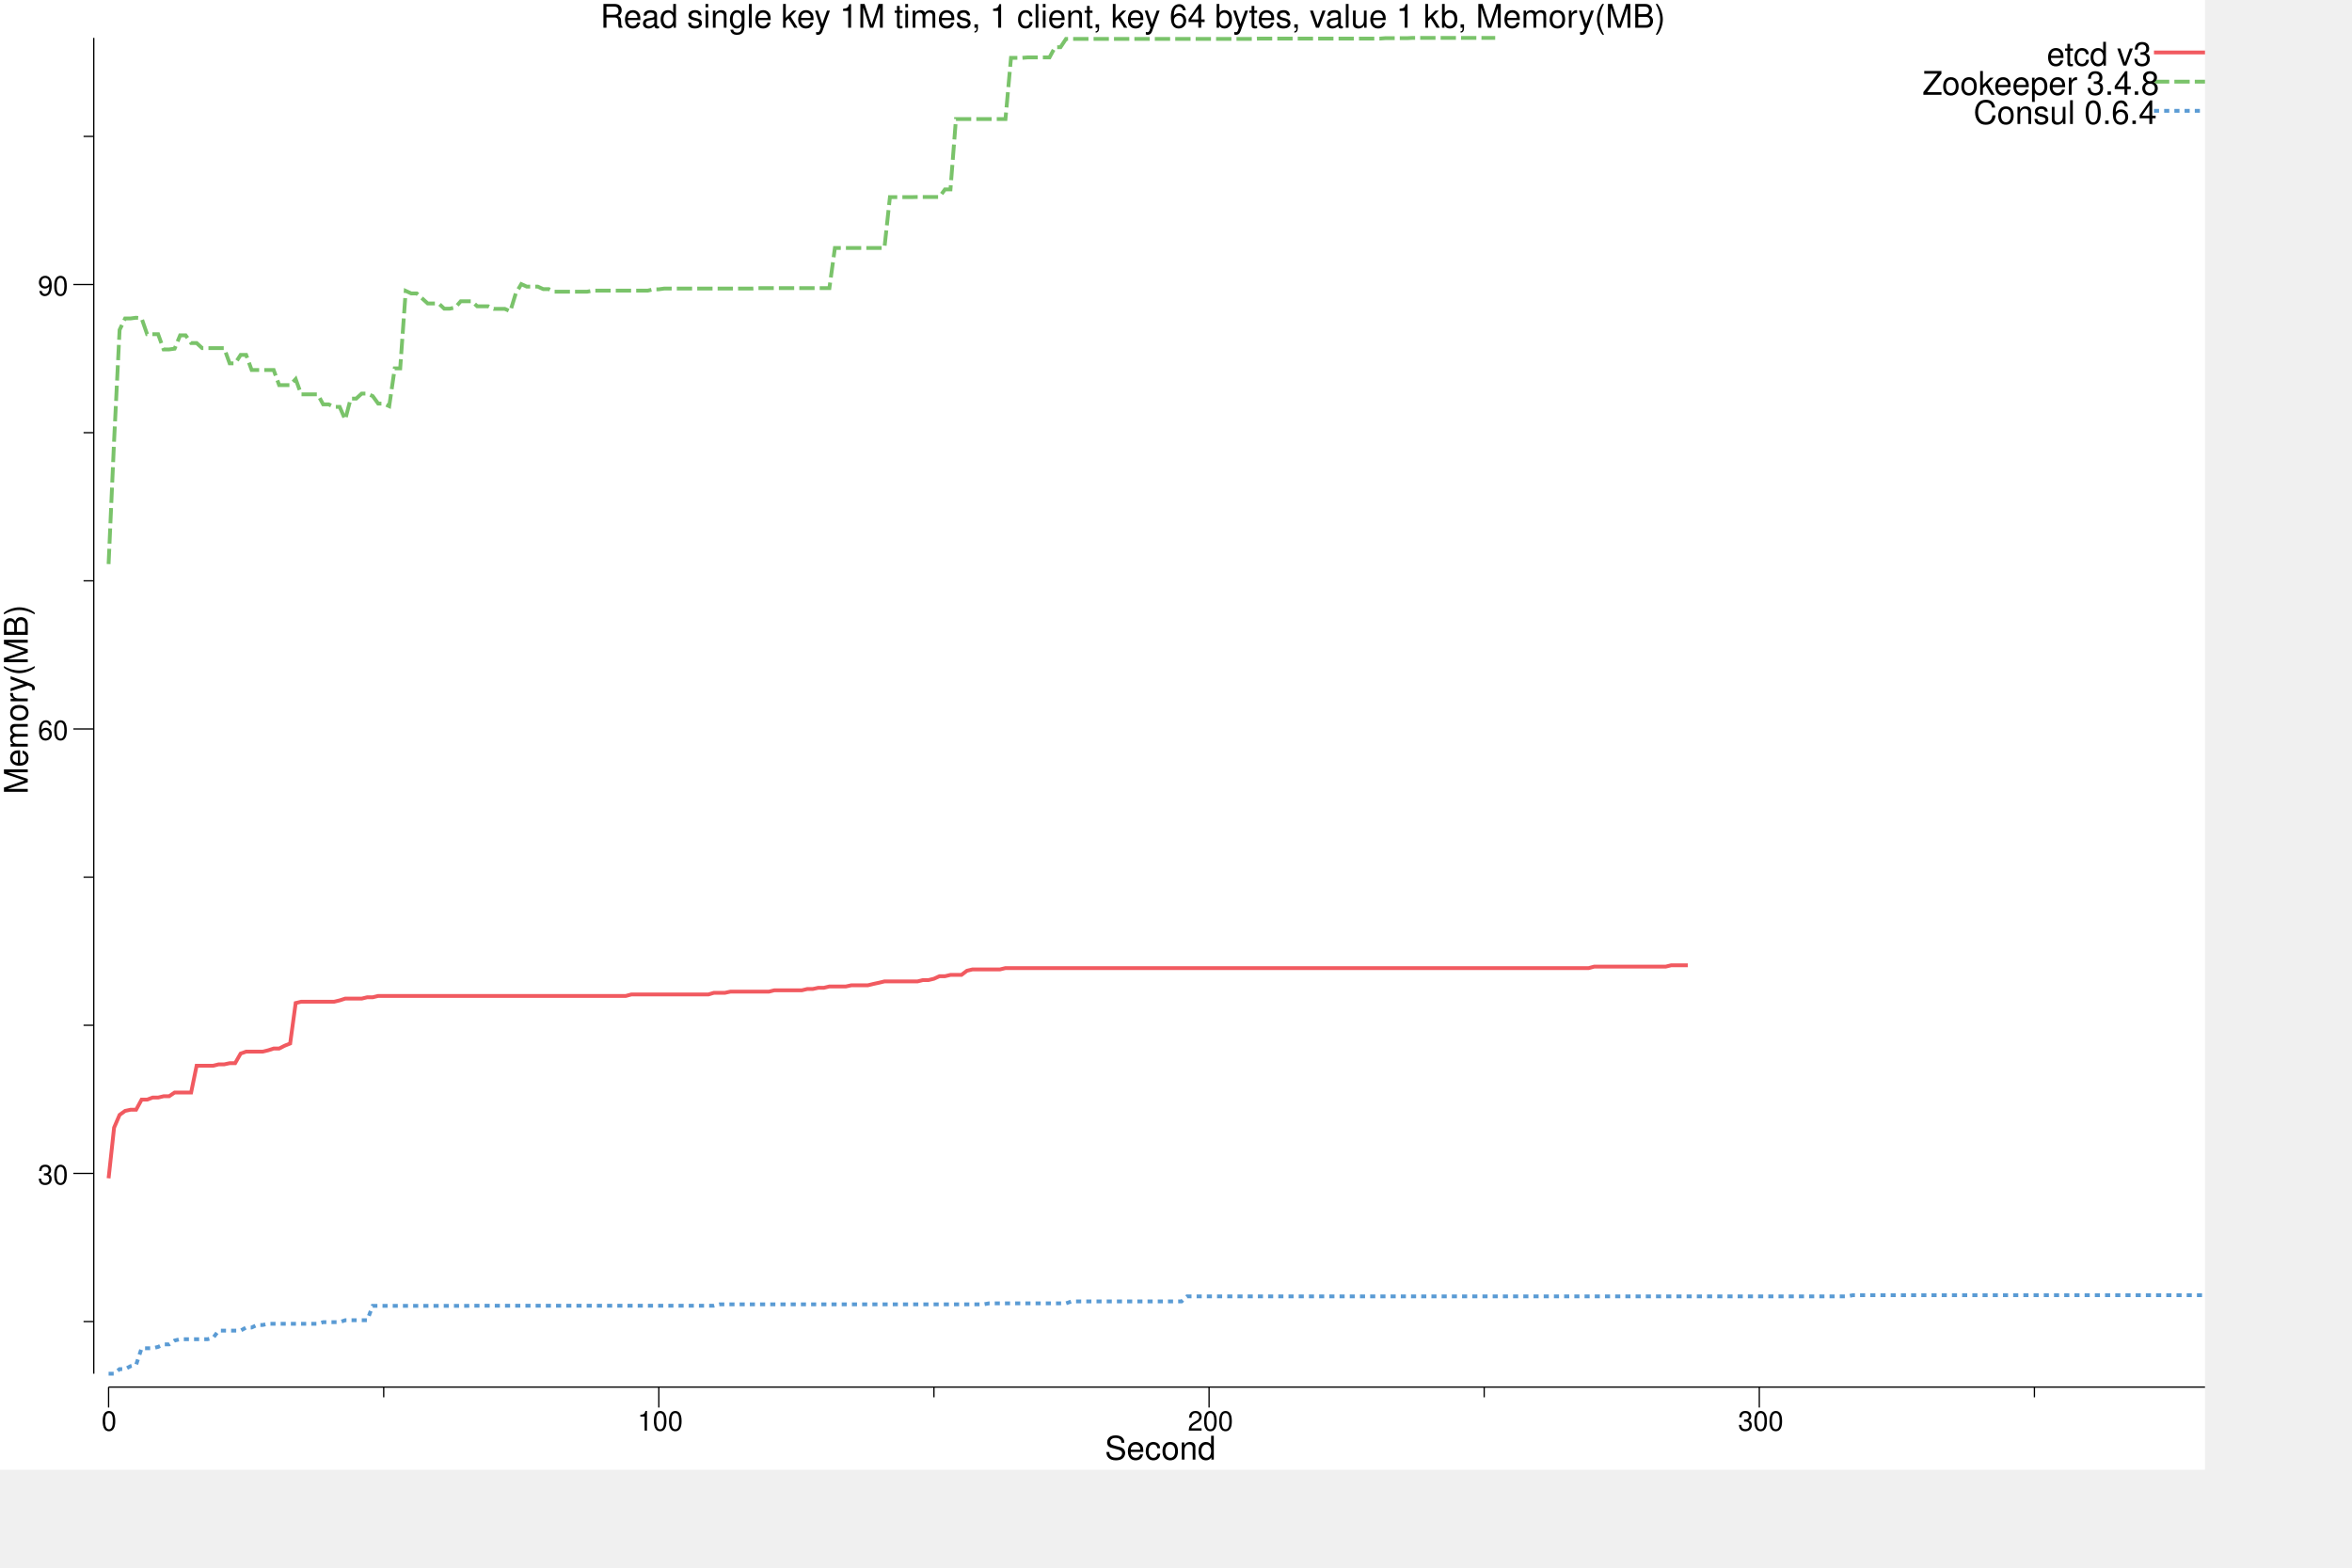
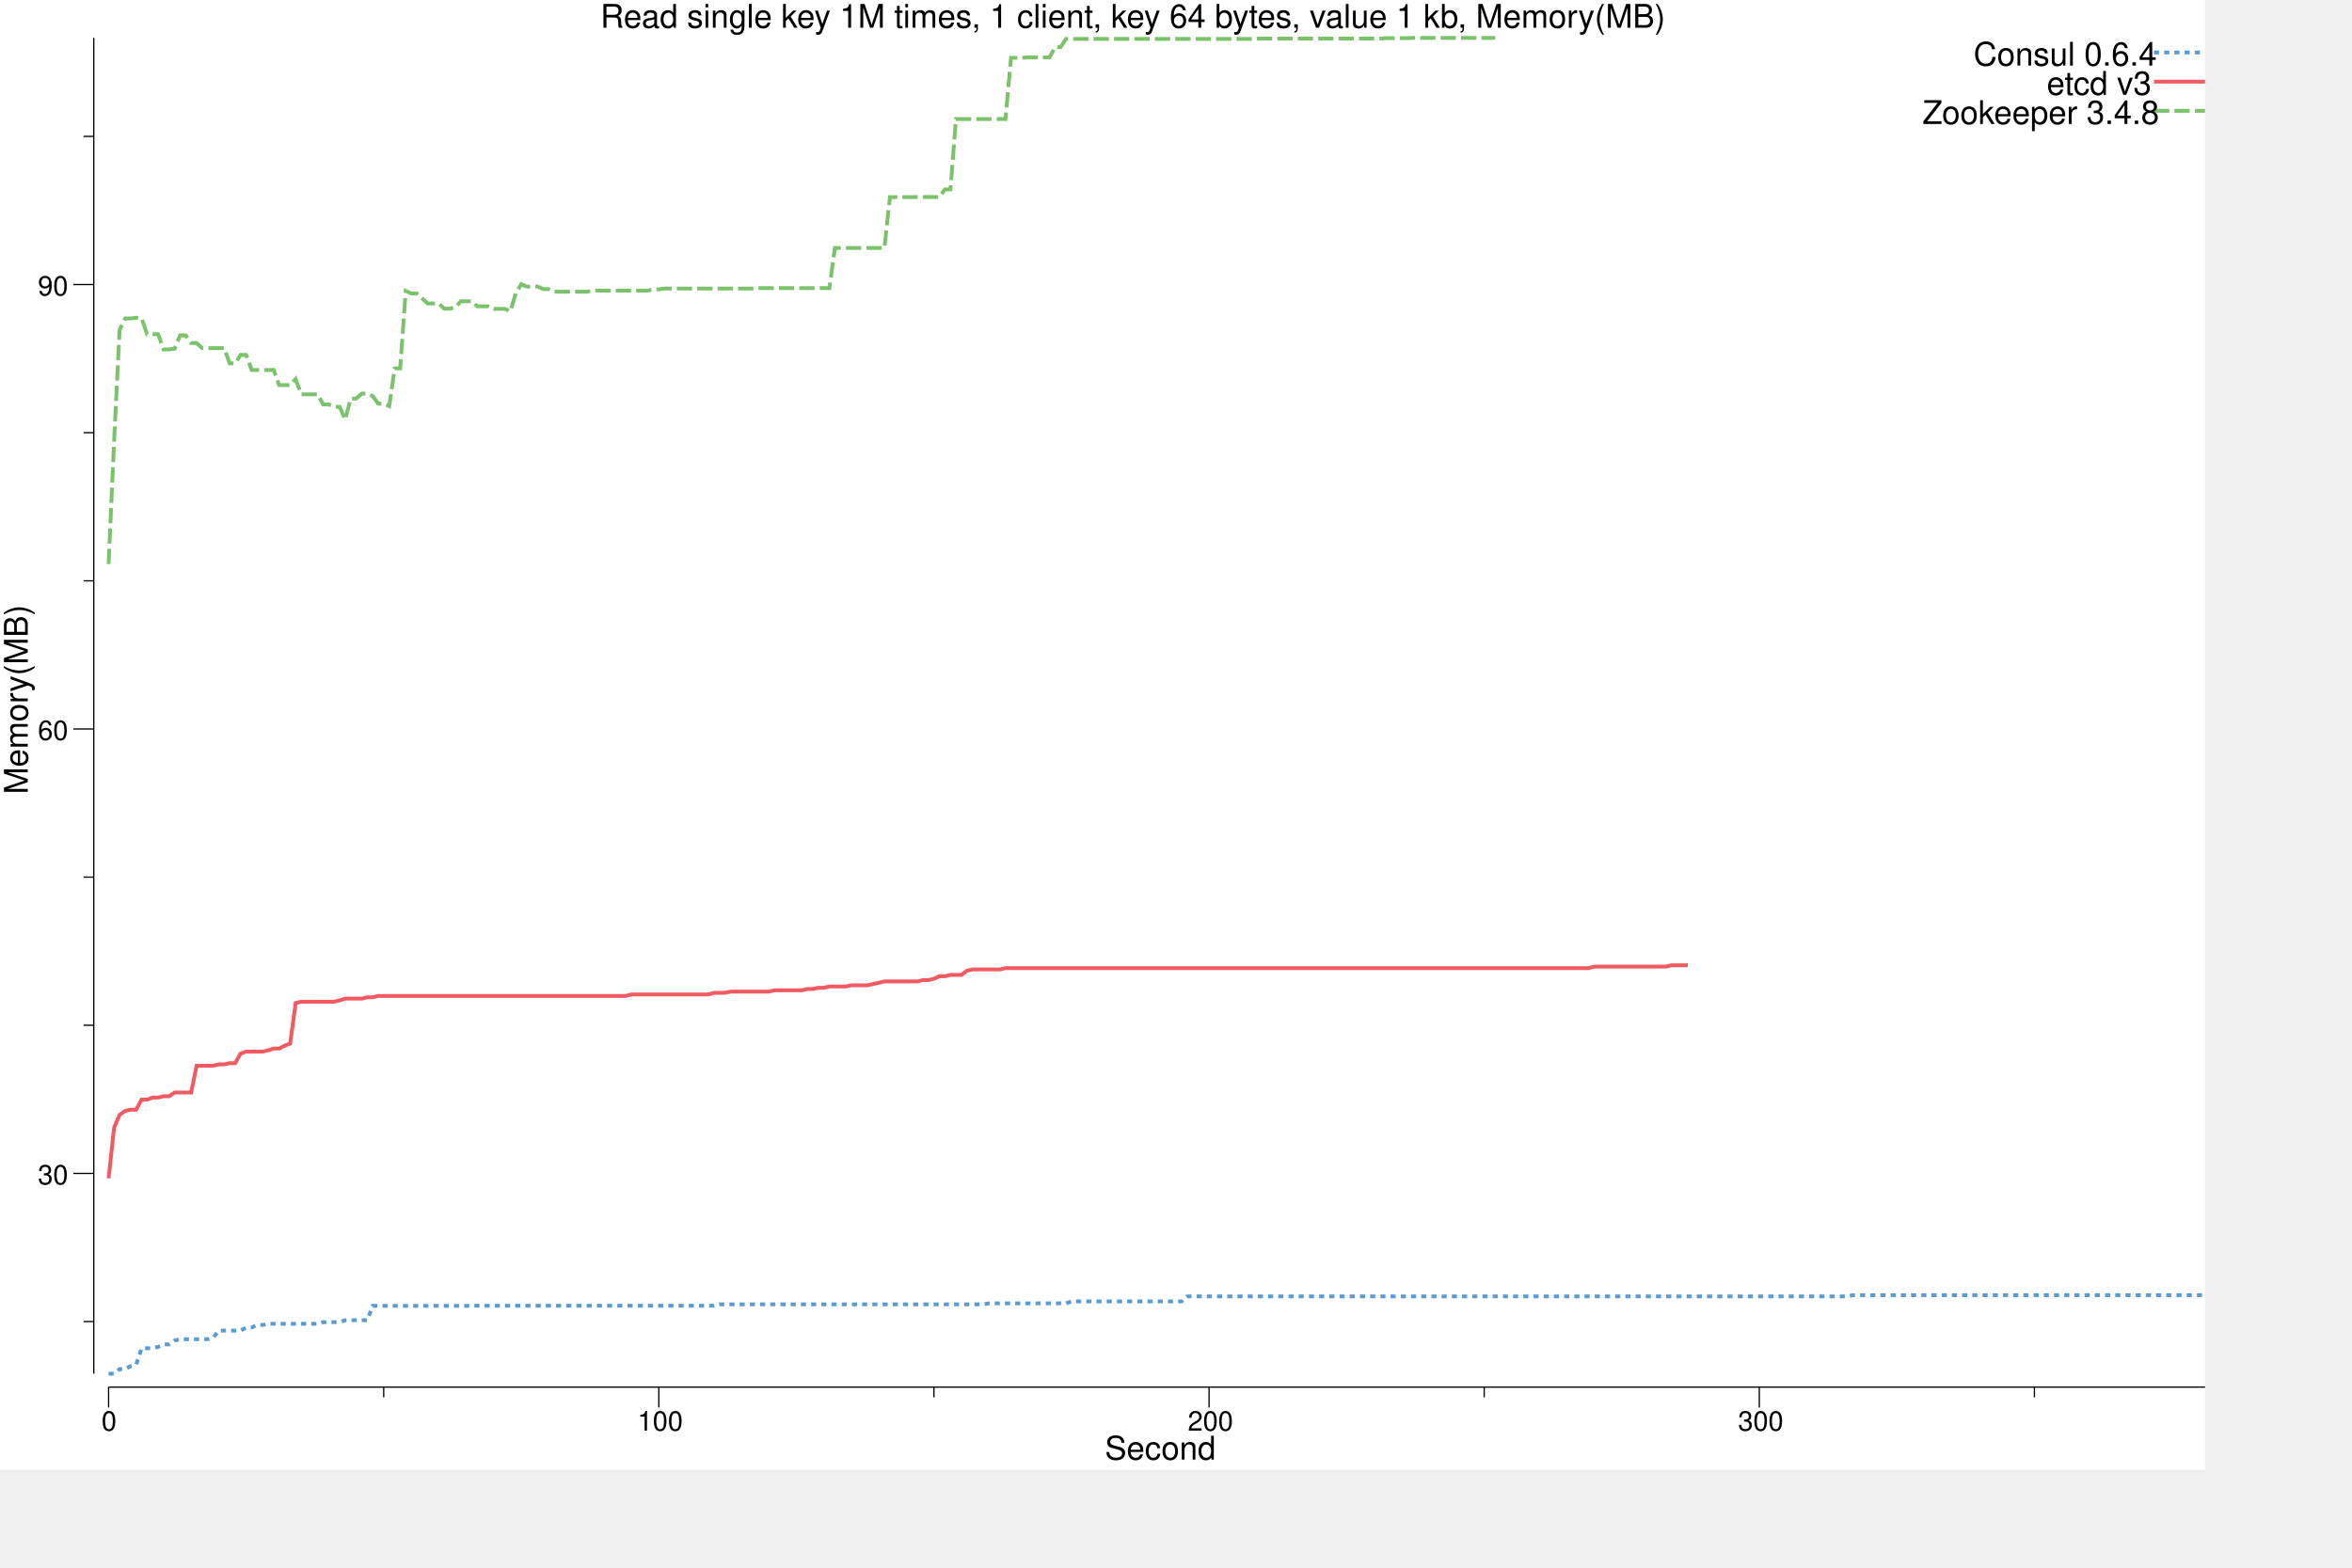
<svg xmlns="http://www.w3.org/2000/svg" width="12in" height="8in">
  <g transform="scale(1, -1) translate(0, -720)">
    <path d="M0,0L1080,0L1080,720L0,720Z" style="fill:#FFFFFF" />
    <text x="294.08" y="-706.41" transform="scale(1, -1)" style="font-family:Helvetica;font-weight:normal;font-style:normal;font-size:12pt">Read single key 1M times, 1 client, key 64 bytes, value 1 kb, Memory(MB)</text>
    <text x="541.16" y="-4.965" transform="scale(1, -1)" style="font-family:Helvetica;font-weight:normal;font-style:normal;font-size:12pt">Second</text>
    <text x="49.712" y="-19.142" transform="scale(1, -1)" style="font-family:Helvetica;font-weight:normal;font-style:normal;font-size:10pt">0</text>
    <text x="312.27" y="-19.142" transform="scale(1, -1)" style="font-family:Helvetica;font-weight:normal;font-style:normal;font-size:10pt">100</text>
    <text x="581.77" y="-19.142" transform="scale(1, -1)" style="font-family:Helvetica;font-weight:normal;font-style:normal;font-size:10pt">200</text>
    <text x="851.28" y="-19.142" transform="scale(1, -1)" style="font-family:Helvetica;font-weight:normal;font-style:normal;font-size:10pt">300</text>
    <path d="M53.188,30.467L53.188,40.467" style="fill:none;stroke:#000000;stroke-width:0.625" />
    <path d="M322.69,30.467L322.69,40.467" style="fill:none;stroke:#000000;stroke-width:0.625" />
    <path d="M592.2,30.467L592.2,40.467" style="fill:none;stroke:#000000;stroke-width:0.625" />
    <path d="M861.7,30.467L861.7,40.467" style="fill:none;stroke:#000000;stroke-width:0.625" />
    <path d="M187.94,35.468L187.94,40.467" style="fill:none;stroke:#000000;stroke-width:0.625" />
    <path d="M457.44,35.468L457.44,40.467" style="fill:none;stroke:#000000;stroke-width:0.625" />
    <path d="M726.95,35.468L726.95,40.467" style="fill:none;stroke:#000000;stroke-width:0.625" />
    <path d="M996.45,35.468L996.45,40.467" style="fill:none;stroke:#000000;stroke-width:0.625" />
    <path d="M53.188,40.467L1080,40.467" style="fill:none;stroke:#000000;stroke-width:0.625" />
    <g transform="rotate(90)">
      <text x="330.91" y="13.59" transform="scale(1, -1)" style="font-family:Helvetica;font-weight:normal;font-style:normal;font-size:12pt">Memory(MB)</text>
    </g>
    <text x="18.555" y="-139.78" transform="scale(1, -1)" style="font-family:Helvetica;font-weight:normal;font-style:normal;font-size:10pt">30</text>
    <text x="18.555" y="-357.51" transform="scale(1, -1)" style="font-family:Helvetica;font-weight:normal;font-style:normal;font-size:10pt">60</text>
    <text x="18.555" y="-575.24" transform="scale(1, -1)" style="font-family:Helvetica;font-weight:normal;font-style:normal;font-size:10pt">90</text>
    <path d="M35.93,145.15L45.93,145.15" style="fill:none;stroke:#000000;stroke-width:0.625" />
    <path d="M35.93,362.88L45.93,362.88" style="fill:none;stroke:#000000;stroke-width:0.625" />
    <path d="M35.93,580.61L45.93,580.61" style="fill:none;stroke:#000000;stroke-width:0.625" />
    <path d="M40.93,72.577L45.93,72.577" style="fill:none;stroke:#000000;stroke-width:0.625" />
    <path d="M40.93,217.73L45.93,217.73" style="fill:none;stroke:#000000;stroke-width:0.625" />
    <path d="M40.93,290.3L45.93,290.3" style="fill:none;stroke:#000000;stroke-width:0.625" />
    <path d="M40.93,435.46L45.93,435.46" style="fill:none;stroke:#000000;stroke-width:0.625" />
    <path d="M40.93,508.03L45.93,508.03" style="fill:none;stroke:#000000;stroke-width:0.625" />
    <path d="M40.93,653.18L45.93,653.18" style="fill:none;stroke:#000000;stroke-width:0.625" />
    <path d="M45.93,47.03L45.93,701.44" style="fill:none;stroke:#000000;stroke-width:0.625" />
    <path d="M53.188,142.76L55.883,167.58L58.578,173.82L61.273,175.78L63.968,176.36L66.663,176.36L69.358,181.3L72.053,181.3L74.748,182.31L77.443,182.31L80.138,182.96L82.833,182.96L85.528,184.78L88.223,184.78L90.918,184.78L93.613,184.78L96.308,197.91L99.003,197.91L101.7,197.91L104.39,197.91L107.09,198.57L109.78,198.57L112.48,199.15L115.17,199.15L117.87,203.87L120.56,204.81L123.26,204.81L125.95,204.81L128.65,204.81L131.34,205.46L134.04,206.33L136.73,206.33L139.43,207.71L142.12,208.8L144.82,228.61L147.51,229.27L150.21,229.27L152.9,229.27L155.6,229.27L158.29,229.27L160.99,229.27L163.68,229.27L166.38,229.92L169.07,230.79L171.77,230.79L174.46,230.79L177.16,230.79L179.85,231.44L182.55,231.44L185.24,232.1L187.94,232.1L190.63,232.1L193.33,232.1L196.02,232.1L198.72,232.1L201.42,232.1L204.11,232.1L206.81,232.1L209.5,232.1L212.2,232.1L214.89,232.1L217.59,232.1L220.28,232.1L222.98,232.1L225.67,232.1L228.37,232.1L231.06,232.1L233.76,232.1L236.45,232.1L239.15,232.1L241.84,232.1L244.54,232.1L247.23,232.1L249.93,232.1L252.62,232.1L255.32,232.1L258.01,232.1L260.71,232.1L263.4,232.1L266.1,232.1L268.79,232.1L271.49,232.1L274.18,232.1L276.88,232.1L279.57,232.1L282.27,232.1L284.96,232.1L287.66,232.1L290.35,232.1L293.05,232.1L295.74,232.1L298.44,232.1L301.13,232.1L303.83,232.1L306.52,232.1L309.22,232.82L311.91,232.82L314.61,232.82L317.3,232.82L320,232.82L322.69,232.82L325.39,232.82L328.08,232.82L330.78,232.82L333.47,232.82L336.17,232.82L338.86,232.82L341.56,232.82L344.25,232.82L346.95,232.82L349.64,233.62L352.34,233.62L355.03,233.62L357.73,234.2L360.42,234.2L363.12,234.2L365.81,234.2L368.51,234.2L371.2,234.2L373.9,234.2L376.59,234.2L379.29,234.86L381.98,234.86L384.68,234.86L387.37,234.86L390.07,234.86L392.76,234.86L395.46,235.51L398.15,235.51L400.85,236.09L403.54,236.09L406.24,236.74L408.93,236.74L411.63,236.74L414.32,236.74L417.02,237.32L419.71,237.32L422.41,237.32L425.1,237.32L427.8,237.98L430.49,238.56L433.19,239.21L435.88,239.21L438.58,239.21L441.27,239.21L443.97,239.21L446.66,239.21L449.36,239.21L452.05,239.86L454.75,239.86L457.44,240.52L460.14,241.75L462.83,241.75L465.53,242.4L468.22,242.4L470.92,242.4L473.61,244.44L476.31,245.09L479,245.09L481.7,245.09L484.39,245.09L487.09,245.09L489.78,245.09L492.48,245.74L495.18,245.74L497.87,245.74L500.57,245.74L503.26,245.74L505.96,245.74L508.65,245.74L511.35,245.74L514.04,245.74L516.74,245.74L519.43,245.74L522.13,245.74L524.82,245.74L527.52,245.74L530.21,245.74L532.91,245.74L535.6,245.74L538.3,245.74L540.99,245.74L543.69,245.74L546.38,245.74L549.08,245.74L551.77,245.74L554.47,245.74L557.16,245.74L559.86,245.74L562.55,245.74L565.25,245.74L567.94,245.74L570.64,245.74L573.33,245.74L576.03,245.74L578.72,245.74L581.42,245.74L584.11,245.74L586.81,245.74L589.5,245.74L592.2,245.74L594.89,245.74L597.59,245.74L600.28,245.74L602.98,245.74L605.67,245.74L608.37,245.74L611.06,245.74L613.76,245.74L616.45,245.74L619.15,245.74L621.84,245.74L624.54,245.74L627.23,245.74L629.93,245.74L632.62,245.74L635.32,245.74L638.01,245.74L640.71,245.74L643.4,245.74L646.1,245.74L648.79,245.74L651.49,245.74L654.18,245.74L656.88,245.74L659.57,245.74L662.27,245.74L664.96,245.74L667.66,245.74L670.35,245.74L673.05,245.74L675.74,245.74L678.44,245.74L681.13,245.74L683.83,245.74L686.52,245.74L689.22,245.74L691.91,245.74L694.61,245.74L697.3,245.74L700,245.74L702.69,245.74L705.39,245.74L708.08,245.74L710.78,245.74L713.47,245.74L716.17,245.74L718.86,245.74L721.56,245.74L724.25,245.74L726.95,245.74L729.64,245.74L732.34,245.74L735.03,245.74L737.73,245.74L740.42,245.74L743.12,245.74L745.81,245.74L748.51,245.74L751.2,245.74L753.9,245.74L756.59,245.74L759.29,245.74L761.98,245.74L764.68,245.74L767.37,245.74L770.07,245.74L772.76,245.74L775.46,245.74L778.15,245.74L780.85,246.47L783.54,246.47L786.24,246.47L788.94,246.47L791.63,246.47L794.33,246.47L797.02,246.47L799.72,246.47L802.41,246.47L805.11,246.47L807.8,246.47L810.5,246.47L813.19,246.47L815.89,246.47L818.58,247.12L821.28,247.12L823.97,247.12L826.67,247.12" style="fill:none;stroke:#F15A60;stroke-width:1.875" />
    <path d="M53.188,443.66L55.883,504.04L58.578,558.4L61.273,563.99L63.968,563.99L66.663,564.35L69.358,564.06L72.053,556.29L74.748,556.29L77.443,556.29L80.138,548.82L82.833,548.82L85.528,549.18L88.223,555.71L90.918,555.71L93.613,551.94L96.308,551.94L99.003,549.47L101.7,549.47L104.39,549.47L107.09,549.47L109.78,549.47L112.48,542L115.17,542L117.87,546.13L120.56,546.13L123.26,538.73L125.95,538.73L128.65,538.73L131.34,538.73L134.04,538.73L136.73,531.33L139.43,531.33L142.12,531.33L144.82,534.3L147.51,526.83L150.21,526.83L152.9,526.83L155.6,526.83L158.29,521.89L160.99,521.89L163.68,520.66L166.38,520.66L169.07,514.42L171.77,524.72L174.46,524.72L177.16,527.19L179.85,527.19L182.55,525.96L185.24,522.26L187.94,522.26L190.63,521.02L193.33,539.53L196.02,539.53L198.72,577.49L201.42,576.25L204.11,576.25L206.81,573.78L209.5,571.32L212.2,571.32L214.89,571.32L217.59,568.78L220.28,568.78L222.98,569.36L225.67,572.41L228.37,572.41L231.06,572.41L233.76,569.94L236.45,569.94L239.15,569.94L241.84,568.7L244.54,568.7L247.23,568.7L249.93,567.47L252.62,576.25L255.32,580.82L258.01,579.59L260.71,579.59L263.4,579.59L266.1,578.36L268.79,578.36L271.49,577.12L274.18,577.12L276.88,577.12L279.57,577.12L282.27,577.12L284.96,577.12L287.66,577.12L290.35,577.63L293.05,577.63L295.74,577.63L298.44,577.63L301.13,577.63L303.83,577.63L306.52,577.63L309.22,577.63L311.91,577.63L314.61,577.63L317.3,577.63L320,578.28L322.69,578.28L325.39,578.65L328.08,578.65L330.78,578.65L333.47,578.65L336.17,578.65L338.86,578.65L341.56,578.65L344.25,578.65L346.95,578.65L349.64,578.65L352.34,578.65L355.03,578.65L357.73,578.65L360.42,578.65L363.12,578.65L365.81,578.65L368.51,578.65L371.2,578.86L373.9,578.86L376.59,578.86L379.29,578.86L381.98,578.86L384.68,578.86L387.37,578.86L390.07,578.86L392.76,578.86L395.46,578.86L398.15,578.86L400.85,578.86L403.54,578.86L406.24,578.86L408.93,598.53L411.63,598.53L414.32,598.53L417.02,598.53L419.71,598.53L422.41,598.53L425.1,598.53L427.8,598.53L430.49,598.53L433.19,598.53L435.88,623.43L438.58,623.43L441.27,623.43L443.97,623.43L446.66,623.43L449.36,623.5L452.05,623.5L454.75,623.5L457.44,623.5L460.14,623.5L462.83,627.2L465.53,627.2L468.22,661.67L470.92,661.67L473.61,661.67L476.31,661.67L479,661.67L481.7,661.67L484.39,661.67L487.09,661.67L489.78,661.67L492.48,661.67L495.18,691.65L497.87,691.65L500.57,691.65L503.26,691.87L505.96,691.87L508.65,691.87L511.35,691.87L514.04,691.87L516.74,696.87L519.43,696.87L522.13,700.94L524.82,700.94L527.52,700.94L530.21,700.94L532.91,700.94L535.6,700.94L538.3,700.94L540.99,700.94L543.69,700.94L546.38,700.94L549.08,700.94L551.77,700.94L554.47,700.94L557.16,700.94L559.86,700.94L562.55,700.94L565.25,700.94L567.94,700.94L570.64,700.94L573.33,700.94L576.03,700.94L578.72,700.94L581.42,700.94L584.11,700.94L586.81,700.94L589.5,700.94L592.2,700.94L594.89,700.94L597.59,700.94L600.28,700.94L602.98,700.94L605.67,700.94L608.37,700.94L611.06,700.94L613.76,700.94L616.45,701.08L619.15,701.08L621.84,701.08L624.54,701.08L627.23,701.08L629.93,701.08L632.62,701.08L635.32,701.08L638.01,701.08L640.71,701.08L643.4,701.08L646.1,701.08L648.79,701.08L651.49,701.08L654.18,701.08L656.88,701.08L659.57,701.08L662.27,701.08L664.96,701.08L667.66,701.08L670.35,701.08L673.05,701.08L675.74,701.08L678.44,701.3L681.13,701.3L683.83,701.3L686.52,701.3L689.22,701.3L691.91,701.44L694.61,701.44L697.3,701.44L700,701.44L702.69,701.44L705.39,701.44L708.08,701.44L710.78,701.44L713.47,701.44L716.17,701.44L718.86,701.44L721.56,701.44L724.25,701.44L726.95,701.44L729.64,701.44L732.34,701.44" style="fill:none;stroke:#7AC36A;stroke-width:1.875;stroke-dasharray:7.5,2.5" />
    <path d="M53.188,47.03L55.883,47.03L58.578,49.28L61.273,49.28L63.968,50.731L66.663,51.385L69.358,59.513L72.053,59.513L74.748,59.513L77.443,60.166L80.138,61.4L82.833,61.4L85.528,63.287L88.223,63.94L90.918,63.94L93.613,63.94L96.308,63.94L99.003,63.94L101.7,63.94L104.39,64.593L107.09,68.15L109.78,68.15L112.48,68.15L115.17,68.15L117.87,68.15L120.56,69.674L123.26,69.674L125.95,70.907L128.65,70.907L131.34,71.488L134.04,71.488L136.73,71.488L139.43,71.488L142.12,71.488L144.82,71.488L147.51,71.488L150.21,71.488L152.9,71.488L155.6,71.488L158.29,72.286L160.99,72.286L163.68,72.286L166.38,72.286L169.07,73.23L171.77,73.23L174.46,73.23L177.16,73.23L179.85,73.23L182.55,80.27L185.24,80.27L187.94,80.27L190.63,80.27L193.33,80.27L196.02,80.27L198.72,80.27L201.42,80.27L204.11,80.27L206.81,80.27L209.5,80.27L212.2,80.27L214.89,80.27L217.59,80.27L220.28,80.27L222.98,80.27L225.67,80.27L228.37,80.27L231.06,80.342L233.76,80.342L236.45,80.342L239.15,80.342L241.84,80.342L244.54,80.342L247.23,80.342L249.93,80.342L252.62,80.342L255.32,80.342L258.01,80.342L260.71,80.342L263.4,80.342L266.1,80.342L268.79,80.342L271.49,80.342L274.18,80.342L276.88,80.342L279.57,80.342L282.27,80.342L284.96,80.342L287.66,80.342L290.35,80.342L293.05,80.342L295.74,80.342L298.44,80.342L301.13,80.342L303.83,80.342L306.52,80.342L309.22,80.342L311.91,80.342L314.61,80.342L317.3,80.342L320,80.342L322.69,80.342L325.39,80.342L328.08,80.342L330.78,80.342L333.47,80.342L336.17,80.342L338.86,80.342L341.56,80.342L344.25,80.342L346.95,80.342L349.64,80.342L352.34,80.995L355.03,80.995L357.73,80.995L360.42,80.995L363.12,80.995L365.81,80.995L368.51,80.995L371.2,80.995L373.9,80.995L376.59,80.995L379.29,80.995L381.98,80.995L384.68,80.995L387.37,80.995L390.07,80.995L392.76,80.995L395.46,80.995L398.15,80.995L400.85,80.995L403.54,80.995L406.24,80.995L408.93,80.995L411.63,80.995L414.32,80.995L417.02,80.995L419.71,80.995L422.41,80.995L425.1,80.995L427.8,80.995L430.49,80.995L433.19,80.995L435.88,80.995L438.58,80.995L441.27,80.995L443.97,80.995L446.66,80.995L449.36,80.995L452.05,80.995L454.75,80.995L457.44,80.995L460.14,80.995L462.83,80.995L465.53,80.995L468.22,80.995L470.92,80.995L473.61,80.995L476.31,80.995L479,80.995L481.7,80.995L484.39,81.503L487.09,81.503L489.78,81.503L492.48,81.503L495.18,81.503L497.87,81.503L500.57,81.503L503.26,81.503L505.96,81.503L508.65,81.503L511.35,81.503L514.04,81.503L516.74,81.503L519.43,81.503L522.13,81.503L524.82,82.447L527.52,82.447L530.21,82.447L532.91,82.447L535.6,82.447L538.3,82.447L540.99,82.447L543.69,82.447L546.38,82.447L549.08,82.447L551.77,82.447L554.47,82.447L557.16,82.447L559.86,82.447L562.55,82.447L565.25,82.447L567.94,82.447L570.64,82.447L573.33,82.447L576.03,82.447L578.72,82.447L581.42,84.915L584.11,84.915L586.81,84.915L589.5,84.915L592.2,84.915L594.89,84.915L597.59,84.915L600.28,84.915L602.98,84.915L605.67,84.915L608.37,84.915L611.06,84.915L613.76,84.915L616.45,84.915L619.15,84.915L621.84,84.915L624.54,84.915L627.23,84.915L629.93,84.915L632.62,84.915L635.32,84.915L638.01,84.915L640.71,84.915L643.4,84.915L646.1,84.915L648.79,84.915L651.49,84.915L654.18,84.915L656.88,84.915L659.57,84.915L662.27,84.915L664.96,84.915L667.66,84.915L670.35,84.915L673.05,84.915L675.74,84.915L678.44,84.915L681.13,84.915L683.83,84.915L686.52,84.915L689.22,84.915L691.91,84.915L694.61,84.915L697.3,84.915L700,84.915L702.69,84.915L705.39,84.915L708.08,84.915L710.78,84.915L713.47,84.915L716.17,84.915L718.86,84.915L721.56,84.915L724.25,84.915L726.95,84.915L729.64,84.915L732.34,84.915L735.03,84.915L737.73,84.915L740.42,84.915L743.12,84.915L745.81,84.915L748.51,84.915L751.2,84.915L753.9,84.915L756.59,84.915L759.29,84.915L761.98,84.915L764.68,84.915L767.37,84.915L770.07,84.915L772.76,84.915L775.46,84.915L778.15,84.915L780.85,84.915L783.54,84.915L786.24,84.915L788.94,84.915L791.63,84.915L794.33,84.915L797.02,84.915L799.72,84.915L802.41,84.915L805.11,84.915L807.8,84.915L810.5,84.915L813.19,84.915L815.89,84.915L818.58,84.915L821.28,84.915L823.97,84.915L826.67,84.915L829.36,84.915L832.06,84.915L834.75,84.915L837.45,84.915L840.14,84.915L842.84,84.915L845.53,84.915L848.23,84.915L850.92,84.915L853.62,84.915L856.31,84.915L859.01,84.915L861.7,84.915L864.4,84.915L867.09,84.915L869.79,84.915L872.48,84.915L875.18,84.915L877.87,84.915L880.57,84.915L883.26,84.915L885.96,84.915L888.65,84.915L891.35,84.915L894.04,84.915L896.74,84.915L899.43,84.915L902.13,84.915L904.82,84.915L907.52,85.495L910.21,85.495L912.91,85.495L915.6,85.495L918.3,85.495L920.99,85.495L923.69,85.495L926.38,85.495L929.08,85.495L931.77,85.495L934.47,85.495L937.16,85.495L939.86,85.495L942.55,85.495L945.25,85.495L947.94,85.495L950.64,85.495L953.33,85.495L956.03,85.495L958.72,85.495L961.42,85.495L964.11,85.495L966.81,85.495L969.5,85.495L972.2,85.495L974.89,85.495L977.59,85.495L980.28,85.495L982.98,85.495L985.67,85.495L988.37,85.495L991.06,85.495L993.76,85.495L996.45,85.495L999.15,85.495L1001.8,85.495L1004.5,85.495L1007.2,85.495L1009.9,85.495L1012.6,85.495L1015.3,85.495L1018,85.495L1020.7,85.495L1023.4,85.495L1026.1,85.495L1028.8,85.495L1031.5,85.495L1034.2,85.495L1036.9,85.495L1039.6,85.495L1042.3,85.495L1045,85.495L1047.7,85.495L1050.4,85.495L1053,85.495L1055.7,85.495L1058.4,85.495L1061.1,85.495L1063.8,85.495L1066.5,85.495L1069.2,85.495L1071.9,85.495L1074.6,85.495L1077.3,85.495L1080,85.495" style="fill:none;stroke:#5A9BD4;stroke-width:1.875;stroke-dasharray:2.5,2.5" />
-     <path d="M1055,694.3L1080,694.3" style="fill:none;stroke:#F15A60;stroke-width:1.875" />
-     <text x="1002.5" y="-687.85" transform="scale(1, -1)" style="font-family:Helvetica;font-weight:normal;font-style:normal;font-size:12pt">etcd v3</text>
-     <path d="M1055,680L1080,680" style="fill:none;stroke:#7AC36A;stroke-width:1.875;stroke-dasharray:7.5,2.5" />
-     <text x="941.6" y="-673.56" transform="scale(1, -1)" style="font-family:Helvetica;font-weight:normal;font-style:normal;font-size:12pt">Zookeeper 3.4.8</text>
-     <path d="M1055,665.71L1080,665.71" style="fill:none;stroke:#5A9BD4;stroke-width:1.875;stroke-dasharray:2.5,2.5" />
-     <text x="966.62" y="-659.26" transform="scale(1, -1)" style="font-family:Helvetica;font-weight:normal;font-style:normal;font-size:12pt">Consul 0.6.4</text>
+     <path d="M1055,694.3L1080,694.3" style="fill:none;stroke:#5A9BD4;stroke-width:1.875;stroke-dasharray:2.5,2.5" />
+     <text x="966.62" y="-687.85" transform="scale(1, -1)" style="font-family:Helvetica;font-weight:normal;font-style:normal;font-size:12pt">Consul 0.6.4</text>
+     <path d="M1055,680L1080,680" style="fill:none;stroke:#F15A60;stroke-width:1.875" />
+     <text x="1002.5" y="-673.56" transform="scale(1, -1)" style="font-family:Helvetica;font-weight:normal;font-style:normal;font-size:12pt">etcd v3</text>
+     <path d="M1055,665.71L1080,665.71" style="fill:none;stroke:#7AC36A;stroke-width:1.875;stroke-dasharray:7.5,2.5" />
+     <text x="941.6" y="-659.26" transform="scale(1, -1)" style="font-family:Helvetica;font-weight:normal;font-style:normal;font-size:12pt">Zookeeper 3.4.8</text>
  </g>
</svg>
